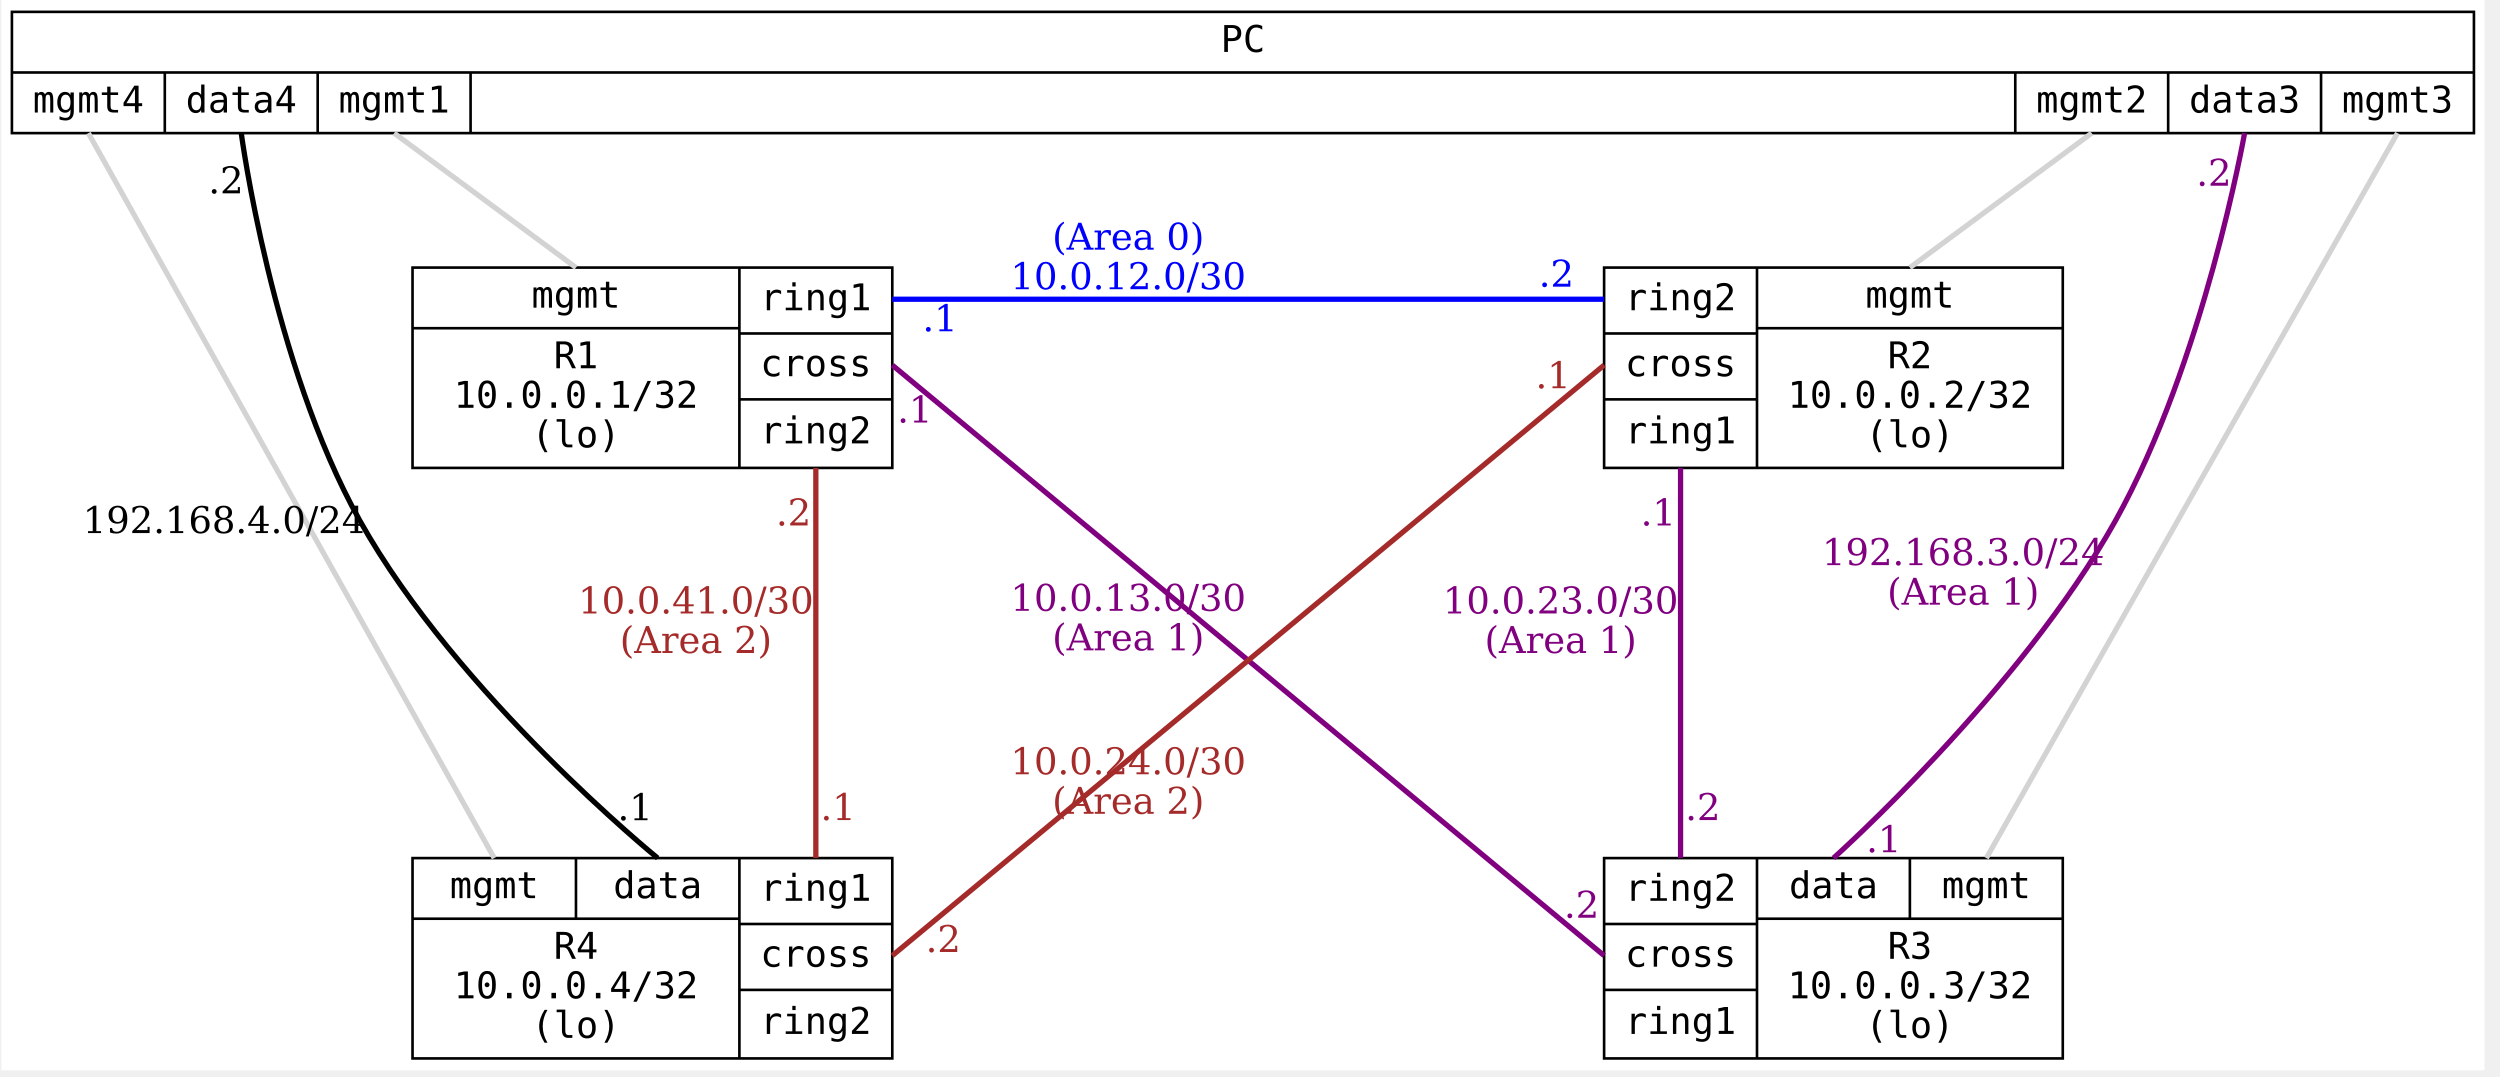
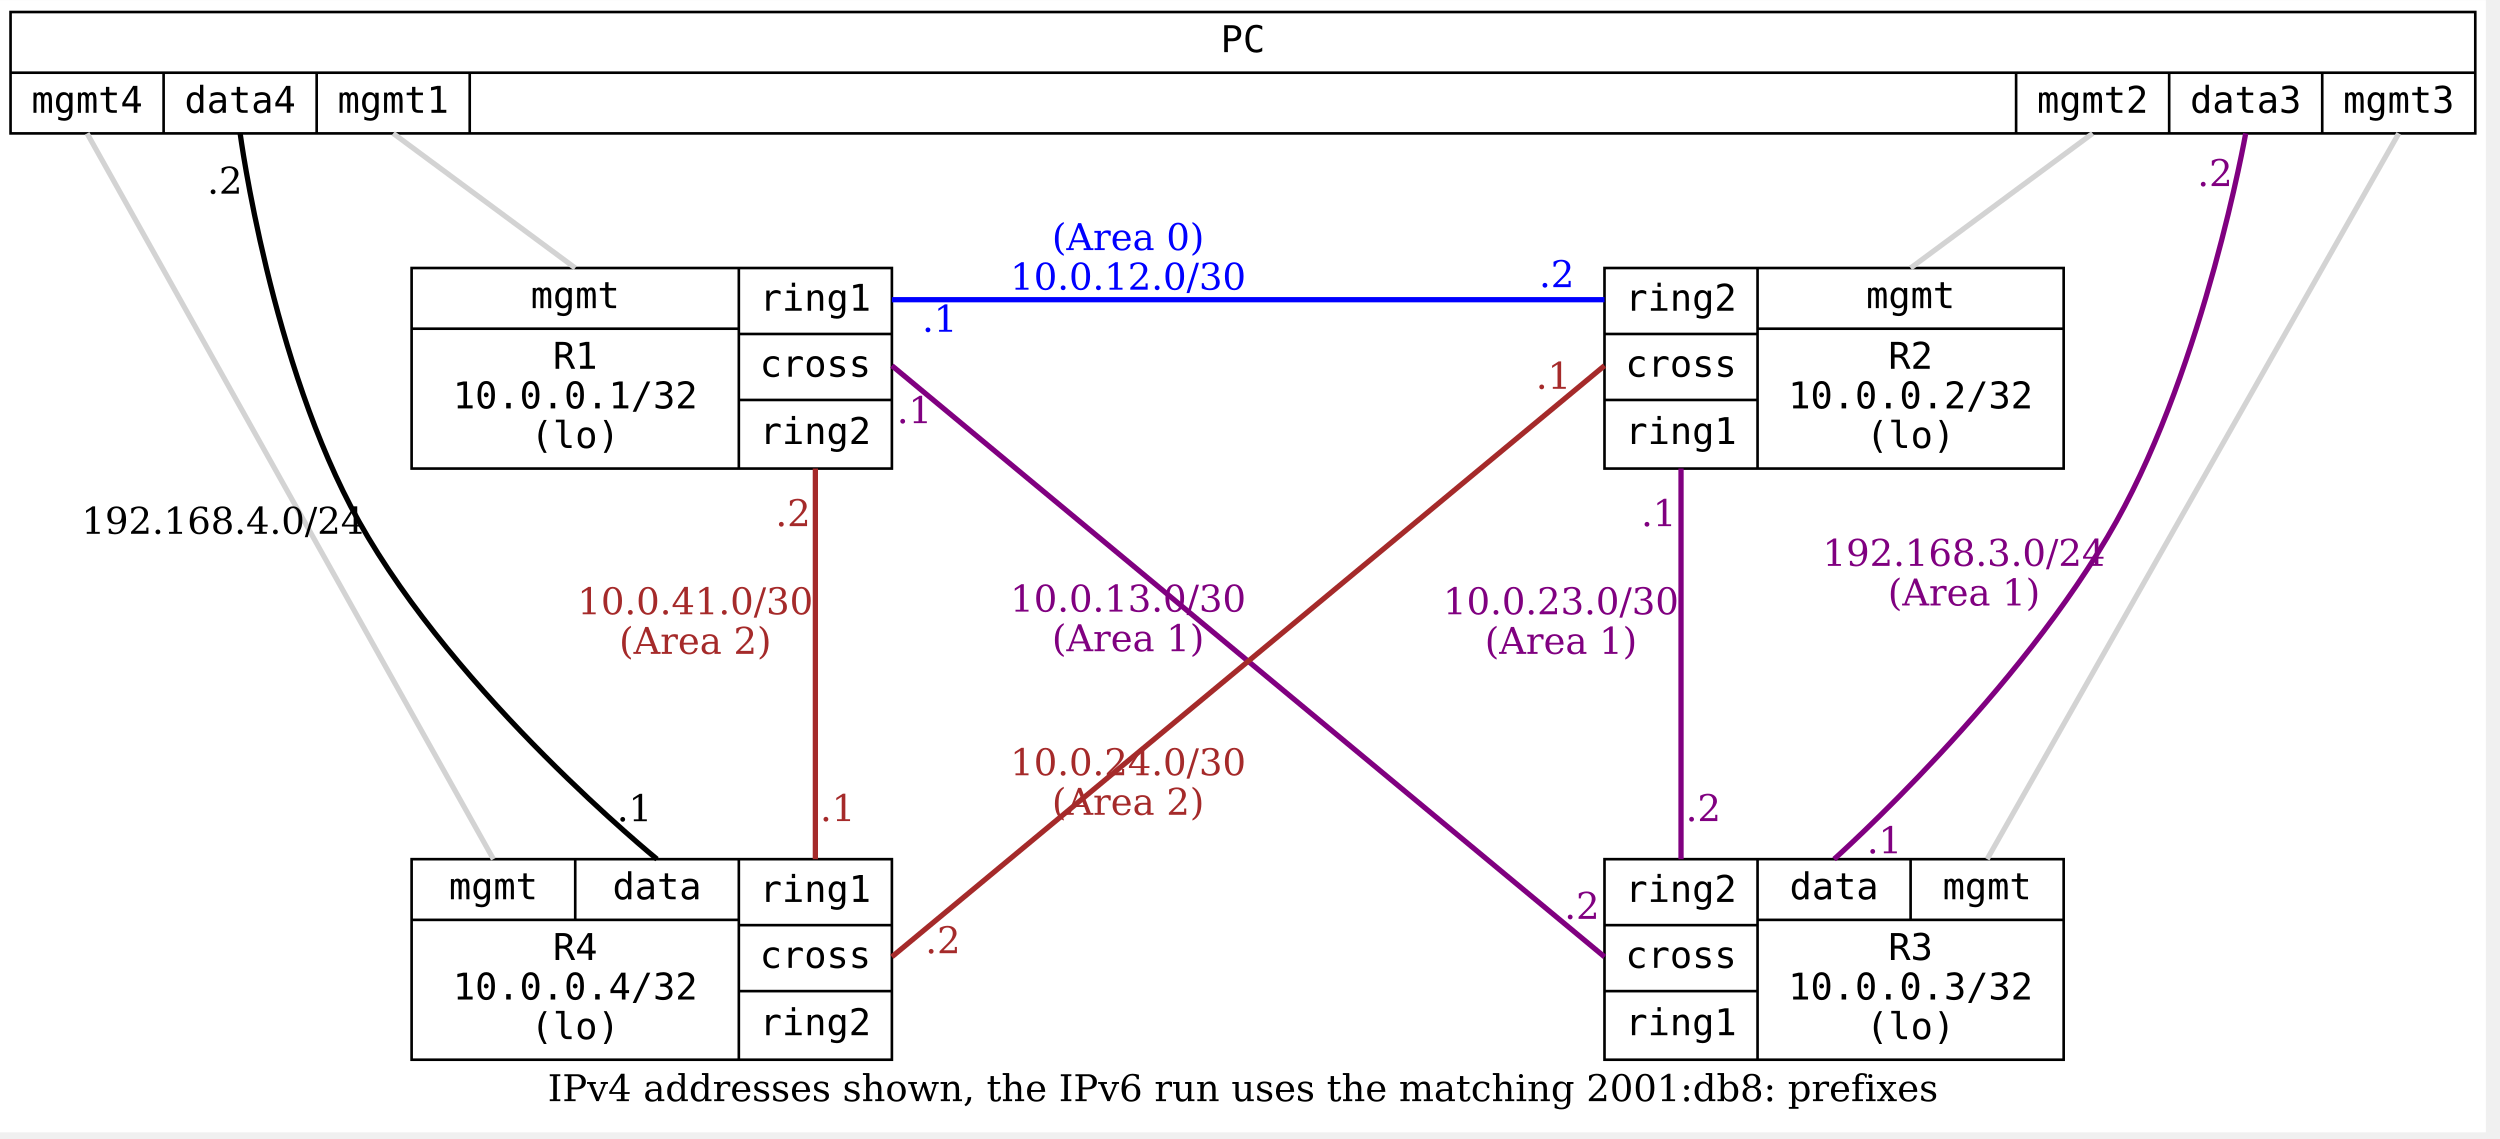
- <svg xmlns="http://www.w3.org/2000/svg" width="720pt" height="310pt" viewBox="0.00 0.00 720.00 310.34">
-   <g id="graph0" class="graph" transform="scale(0.76 0.76) rotate(0) translate(4 402.03)">
-     <polygon fill="white" stroke="transparent" points="-4,4 -4,-402.03 938,-402.03 938,4 -4,4" />
+ <svg xmlns="http://www.w3.org/2000/svg" width="720pt" height="328pt" viewBox="0.00 0.00 720.00 327.92">
+   <g id="graph0" class="graph" transform="scale(0.76 0.76) rotate(0) translate(4 425.03)">
+     <polygon fill="white" stroke="transparent" points="-4,4 -4,-425.03 938,-425.03 938,4 -4,4" />
+     <text text-anchor="middle" x="467" y="-7.8" font-family="DejaVu Serif, Book" font-size="14.00">IPv4 addresses shown, the IPv6 run uses the matching 2001:db8: prefixes</text>
    <g id="node1" class="node">
-       <polygon fill="none" stroke="black" points="0,-351.53 0,-397.53 934,-397.53 934,-351.53 0,-351.53" />
-       <text text-anchor="middle" x="467" y="-382.33" font-family="DejaVu Sans Mono, Book" font-size="14.00">PC</text>
-       <polyline fill="none" stroke="black" points="0,-374.53 934,-374.53 " />
-       <text text-anchor="middle" x="29" y="-359.33" font-family="DejaVu Sans Mono, Book" font-size="14.00">mgmt4</text>
-       <polyline fill="none" stroke="black" points="58,-351.53 58,-374.53 " />
-       <text text-anchor="middle" x="87" y="-359.33" font-family="DejaVu Sans Mono, Book" font-size="14.00">data4</text>
-       <polyline fill="none" stroke="black" points="116,-351.53 116,-374.53 " />
-       <text text-anchor="middle" x="145" y="-359.33" font-family="DejaVu Sans Mono, Book" font-size="14.00">mgmt1</text>
-       <polyline fill="none" stroke="black" points="174,-351.53 174,-374.53 " />
-       <text text-anchor="middle" x="467" y="-359.33" font-family="DejaVu Sans Mono, Book" font-size="14.00">                                                                     </text>
-       <polyline fill="none" stroke="black" points="760,-351.53 760,-374.53 " />
-       <text text-anchor="middle" x="789" y="-359.33" font-family="DejaVu Sans Mono, Book" font-size="14.00">mgmt2</text>
-       <polyline fill="none" stroke="black" points="818,-351.53 818,-374.53 " />
-       <text text-anchor="middle" x="847" y="-359.33" font-family="DejaVu Sans Mono, Book" font-size="14.00">data3</text>
-       <polyline fill="none" stroke="black" points="876,-351.53 876,-374.53 " />
-       <text text-anchor="middle" x="905" y="-359.33" font-family="DejaVu Sans Mono, Book" font-size="14.00">mgmt3</text>
+       <polygon fill="none" stroke="black" points="0,-374.53 0,-420.53 934,-420.53 934,-374.53 0,-374.53" />
+       <text text-anchor="middle" x="467" y="-405.33" font-family="DejaVu Sans Mono, Book" font-size="14.00">PC</text>
+       <polyline fill="none" stroke="black" points="0,-397.53 934,-397.53 " />
+       <text text-anchor="middle" x="29" y="-382.33" font-family="DejaVu Sans Mono, Book" font-size="14.00">mgmt4</text>
+       <polyline fill="none" stroke="black" points="58,-374.53 58,-397.53 " />
+       <text text-anchor="middle" x="87" y="-382.33" font-family="DejaVu Sans Mono, Book" font-size="14.00">data4</text>
+       <polyline fill="none" stroke="black" points="116,-374.53 116,-397.53 " />
+       <text text-anchor="middle" x="145" y="-382.33" font-family="DejaVu Sans Mono, Book" font-size="14.00">mgmt1</text>
+       <polyline fill="none" stroke="black" points="174,-374.53 174,-397.53 " />
+       <text text-anchor="middle" x="467" y="-382.33" font-family="DejaVu Sans Mono, Book" font-size="14.00">                                                                     </text>
+       <polyline fill="none" stroke="black" points="760,-374.53 760,-397.53 " />
+       <text text-anchor="middle" x="789" y="-382.33" font-family="DejaVu Sans Mono, Book" font-size="14.00">mgmt2</text>
+       <polyline fill="none" stroke="black" points="818,-374.53 818,-397.53 " />
+       <text text-anchor="middle" x="847" y="-382.33" font-family="DejaVu Sans Mono, Book" font-size="14.00">data3</text>
+       <polyline fill="none" stroke="black" points="876,-374.53 876,-397.53 " />
+       <text text-anchor="middle" x="905" y="-382.33" font-family="DejaVu Sans Mono, Book" font-size="14.00">mgmt3</text>
    </g>
    <g id="node2" class="node">
-       <polygon fill="none" stroke="black" points="151.98,-224.52 151.98,-300.52 333.98,-300.52 333.98,-224.52 151.98,-224.52" />
-       <text text-anchor="middle" x="213.98" y="-285.32" font-family="DejaVu Sans Mono, Book" font-size="14.00">mgmt</text>
-       <polyline fill="none" stroke="black" points="151.98,-277.52 275.98,-277.52 " />
-       <text text-anchor="middle" x="213.98" y="-262.32" font-family="DejaVu Sans Mono, Book" font-size="14.00">R1 </text>
-       <text text-anchor="middle" x="213.98" y="-247.32" font-family="DejaVu Sans Mono, Book" font-size="14.00"> 10.0.0.1/32 </text>
-       <text text-anchor="middle" x="213.98" y="-232.32" font-family="DejaVu Sans Mono, Book" font-size="14.00">(lo)</text>
-       <polyline fill="none" stroke="black" points="275.98,-224.52 275.98,-300.52 " />
-       <text text-anchor="middle" x="304.98" y="-284.32" font-family="DejaVu Sans Mono, Book" font-size="14.00">ring1</text>
-       <polyline fill="none" stroke="black" points="275.98,-275.52 333.98,-275.52 " />
-       <text text-anchor="middle" x="304.98" y="-259.32" font-family="DejaVu Sans Mono, Book" font-size="14.00">cross</text>
-       <polyline fill="none" stroke="black" points="275.98,-250.52 333.98,-250.52 " />
-       <text text-anchor="middle" x="304.98" y="-233.82" font-family="DejaVu Sans Mono, Book" font-size="14.00">ring2</text>
+       <polygon fill="none" stroke="black" points="151.98,-247.52 151.98,-323.52 333.98,-323.52 333.98,-247.52 151.98,-247.52" />
+       <text text-anchor="middle" x="213.98" y="-308.32" font-family="DejaVu Sans Mono, Book" font-size="14.00">mgmt</text>
+       <polyline fill="none" stroke="black" points="151.98,-300.52 275.98,-300.52 " />
+       <text text-anchor="middle" x="213.98" y="-285.32" font-family="DejaVu Sans Mono, Book" font-size="14.00">R1 </text>
+       <text text-anchor="middle" x="213.98" y="-270.32" font-family="DejaVu Sans Mono, Book" font-size="14.00"> 10.0.0.1/32 </text>
+       <text text-anchor="middle" x="213.98" y="-255.32" font-family="DejaVu Sans Mono, Book" font-size="14.00">(lo)</text>
+       <polyline fill="none" stroke="black" points="275.98,-247.52 275.98,-323.52 " />
+       <text text-anchor="middle" x="304.98" y="-307.32" font-family="DejaVu Sans Mono, Book" font-size="14.00">ring1</text>
+       <polyline fill="none" stroke="black" points="275.98,-298.52 333.98,-298.52 " />
+       <text text-anchor="middle" x="304.98" y="-282.32" font-family="DejaVu Sans Mono, Book" font-size="14.00">cross</text>
+       <polyline fill="none" stroke="black" points="275.98,-273.52 333.98,-273.52 " />
+       <text text-anchor="middle" x="304.98" y="-256.82" font-family="DejaVu Sans Mono, Book" font-size="14.00">ring2</text>
    </g>
    <g id="edge1" class="edge">
-       <path fill="none" stroke="lightgray" stroke-width="2" d="M145,-351.53C145,-351.53 213.98,-300.52 213.98,-300.52" />
+       <path fill="none" stroke="lightgray" stroke-width="2" d="M145,-374.53C145,-374.53 213.98,-323.52 213.98,-323.52" />
    </g>
    <g id="node3" class="node">
-       <polygon fill="none" stroke="black" points="151.98,-0.5 151.98,-76.5 333.98,-76.5 333.98,-0.5 151.98,-0.5" />
-       <text text-anchor="middle" x="182.98" y="-61.3" font-family="DejaVu Sans Mono, Book" font-size="14.00">mgmt</text>
-       <polyline fill="none" stroke="black" points="213.98,-53.5 213.98,-76.5 " />
-       <text text-anchor="middle" x="244.98" y="-61.3" font-family="DejaVu Sans Mono, Book" font-size="14.00">data</text>
-       <polyline fill="none" stroke="black" points="151.98,-53.5 275.98,-53.5 " />
-       <text text-anchor="middle" x="213.98" y="-38.3" font-family="DejaVu Sans Mono, Book" font-size="14.00">R4 </text>
-       <text text-anchor="middle" x="213.98" y="-23.3" font-family="DejaVu Sans Mono, Book" font-size="14.00"> 10.0.0.4/32 </text>
-       <text text-anchor="middle" x="213.98" y="-8.3" font-family="DejaVu Sans Mono, Book" font-size="14.00">(lo)</text>
-       <polyline fill="none" stroke="black" points="275.98,-0.5 275.98,-76.5 " />
-       <text text-anchor="middle" x="304.98" y="-60.3" font-family="DejaVu Sans Mono, Book" font-size="14.00">ring1</text>
-       <polyline fill="none" stroke="black" points="275.98,-51.5 333.98,-51.5 " />
-       <text text-anchor="middle" x="304.98" y="-35.3" font-family="DejaVu Sans Mono, Book" font-size="14.00">cross</text>
-       <polyline fill="none" stroke="black" points="275.98,-26.5 333.98,-26.5 " />
-       <text text-anchor="middle" x="304.98" y="-9.8" font-family="DejaVu Sans Mono, Book" font-size="14.00">ring2</text>
+       <polygon fill="none" stroke="black" points="151.98,-23.5 151.98,-99.5 333.98,-99.5 333.98,-23.5 151.98,-23.5" />
+       <text text-anchor="middle" x="182.98" y="-84.3" font-family="DejaVu Sans Mono, Book" font-size="14.00">mgmt</text>
+       <polyline fill="none" stroke="black" points="213.98,-76.5 213.98,-99.5 " />
+       <text text-anchor="middle" x="244.98" y="-84.3" font-family="DejaVu Sans Mono, Book" font-size="14.00">data</text>
+       <polyline fill="none" stroke="black" points="151.98,-76.5 275.98,-76.5 " />
+       <text text-anchor="middle" x="213.98" y="-61.3" font-family="DejaVu Sans Mono, Book" font-size="14.00">R4 </text>
+       <text text-anchor="middle" x="213.98" y="-46.3" font-family="DejaVu Sans Mono, Book" font-size="14.00"> 10.0.0.4/32 </text>
+       <text text-anchor="middle" x="213.98" y="-31.3" font-family="DejaVu Sans Mono, Book" font-size="14.00">(lo)</text>
+       <polyline fill="none" stroke="black" points="275.98,-23.5 275.98,-99.5 " />
+       <text text-anchor="middle" x="304.98" y="-83.3" font-family="DejaVu Sans Mono, Book" font-size="14.00">ring1</text>
+       <polyline fill="none" stroke="black" points="275.98,-74.5 333.98,-74.5 " />
+       <text text-anchor="middle" x="304.98" y="-58.3" font-family="DejaVu Sans Mono, Book" font-size="14.00">cross</text>
+       <polyline fill="none" stroke="black" points="275.98,-49.5 333.98,-49.5 " />
+       <text text-anchor="middle" x="304.98" y="-32.8" font-family="DejaVu Sans Mono, Book" font-size="14.00">ring2</text>
    </g>
    <g id="edge4" class="edge">
-       <path fill="none" stroke="lightgray" stroke-width="2" d="M29,-351.53C29,-351.53 182.98,-76.5 182.98,-76.5" />
+       <path fill="none" stroke="lightgray" stroke-width="2" d="M29,-374.53C29,-374.53 182.98,-99.5 182.98,-99.5" />
    </g>
    <g id="edge6" class="edge">
-       <path fill="none" stroke="black" stroke-width="2" d="M87,-351.53C87,-351.53 98.62,-264.15 131.98,-204.52 169.03,-138.29 244.98,-76.5 244.98,-76.5" />
-       <text text-anchor="middle" x="80.46" y="-199.81" font-family="DejaVu Serif, Book" font-size="14.00">192.168.4.0/24 </text>
-       <text text-anchor="middle" x="236.43" y="-90.88" font-family="DejaVu Serif, Book" font-size="14.00">.1</text>
-       <text text-anchor="middle" x="81.2" y="-328.69" font-family="DejaVu Serif, Book" font-size="14.00">.2</text>
+       <path fill="none" stroke="black" stroke-width="2" d="M87,-374.53C87,-374.53 98.62,-287.15 131.98,-227.52 169.03,-161.29 244.98,-99.5 244.98,-99.5" />
+       <text text-anchor="middle" x="80.46" y="-222.81" font-family="DejaVu Serif, Book" font-size="14.00">192.168.4.0/24 </text>
+       <text text-anchor="middle" x="236.43" y="-113.88" font-family="DejaVu Serif, Book" font-size="14.00">.1</text>
+       <text text-anchor="middle" x="81.2" y="-351.69" font-family="DejaVu Serif, Book" font-size="14.00">.2</text>
    </g>
    <g id="node4" class="node">
-       <polygon fill="none" stroke="black" points="604.02,-224.52 604.02,-300.52 778.02,-300.52 778.02,-224.52 604.02,-224.52" />
-       <text text-anchor="middle" x="633.02" y="-284.32" font-family="DejaVu Sans Mono, Book" font-size="14.00">ring2</text>
-       <polyline fill="none" stroke="black" points="604.02,-275.52 662.02,-275.52 " />
-       <text text-anchor="middle" x="633.02" y="-259.32" font-family="DejaVu Sans Mono, Book" font-size="14.00">cross</text>
-       <polyline fill="none" stroke="black" points="604.02,-250.52 662.02,-250.52 " />
-       <text text-anchor="middle" x="633.02" y="-233.82" font-family="DejaVu Sans Mono, Book" font-size="14.00">ring1</text>
-       <polyline fill="none" stroke="black" points="662.02,-224.52 662.02,-300.52 " />
-       <text text-anchor="middle" x="720.02" y="-285.32" font-family="DejaVu Sans Mono, Book" font-size="14.00">mgmt</text>
-       <polyline fill="none" stroke="black" points="662.02,-277.52 778.02,-277.52 " />
-       <text text-anchor="middle" x="720.02" y="-262.32" font-family="DejaVu Sans Mono, Book" font-size="14.00">R2 </text>
-       <text text-anchor="middle" x="720.02" y="-247.32" font-family="DejaVu Sans Mono, Book" font-size="14.00">10.0.0.2/32 </text>
-       <text text-anchor="middle" x="720.02" y="-232.32" font-family="DejaVu Sans Mono, Book" font-size="14.00">(lo)</text>
+       <polygon fill="none" stroke="black" points="604.02,-247.52 604.02,-323.52 778.02,-323.52 778.02,-247.52 604.02,-247.52" />
+       <text text-anchor="middle" x="633.02" y="-307.32" font-family="DejaVu Sans Mono, Book" font-size="14.00">ring2</text>
+       <polyline fill="none" stroke="black" points="604.02,-298.52 662.02,-298.52 " />
+       <text text-anchor="middle" x="633.02" y="-282.32" font-family="DejaVu Sans Mono, Book" font-size="14.00">cross</text>
+       <polyline fill="none" stroke="black" points="604.02,-273.52 662.02,-273.52 " />
+       <text text-anchor="middle" x="633.02" y="-256.82" font-family="DejaVu Sans Mono, Book" font-size="14.00">ring1</text>
+       <polyline fill="none" stroke="black" points="662.02,-247.52 662.02,-323.52 " />
+       <text text-anchor="middle" x="720.02" y="-308.32" font-family="DejaVu Sans Mono, Book" font-size="14.00">mgmt</text>
+       <polyline fill="none" stroke="black" points="662.02,-300.52 778.02,-300.52 " />
+       <text text-anchor="middle" x="720.02" y="-285.32" font-family="DejaVu Sans Mono, Book" font-size="14.00">R2 </text>
+       <text text-anchor="middle" x="720.02" y="-270.32" font-family="DejaVu Sans Mono, Book" font-size="14.00">10.0.0.2/32 </text>
+       <text text-anchor="middle" x="720.02" y="-255.32" font-family="DejaVu Sans Mono, Book" font-size="14.00">(lo)</text>
    </g>
    <g id="edge2" class="edge">
-       <path fill="none" stroke="lightgray" stroke-width="2" d="M789,-351.53C789,-351.53 720.02,-300.52 720.02,-300.52" />
+       <path fill="none" stroke="lightgray" stroke-width="2" d="M789,-374.53C789,-374.53 720.02,-323.52 720.02,-323.52" />
    </g>
    <g id="node5" class="node">
-       <polygon fill="none" stroke="black" points="604.02,-0.5 604.02,-76.5 778.02,-76.5 778.02,-0.5 604.02,-0.5" />
-       <text text-anchor="middle" x="633.02" y="-60.3" font-family="DejaVu Sans Mono, Book" font-size="14.00">ring2</text>
-       <polyline fill="none" stroke="black" points="604.02,-51.5 662.02,-51.5 " />
-       <text text-anchor="middle" x="633.02" y="-35.3" font-family="DejaVu Sans Mono, Book" font-size="14.00">cross</text>
-       <polyline fill="none" stroke="black" points="604.02,-26.5 662.02,-26.5 " />
-       <text text-anchor="middle" x="633.02" y="-9.8" font-family="DejaVu Sans Mono, Book" font-size="14.00">ring1</text>
-       <polyline fill="none" stroke="black" points="662.02,-0.5 662.02,-76.5 " />
-       <text text-anchor="middle" x="691.02" y="-61.3" font-family="DejaVu Sans Mono, Book" font-size="14.00">data</text>
-       <polyline fill="none" stroke="black" points="720.02,-53.5 720.02,-76.5 " />
-       <text text-anchor="middle" x="749.02" y="-61.3" font-family="DejaVu Sans Mono, Book" font-size="14.00">mgmt</text>
-       <polyline fill="none" stroke="black" points="662.02,-53.5 778.02,-53.5 " />
-       <text text-anchor="middle" x="720.02" y="-38.3" font-family="DejaVu Sans Mono, Book" font-size="14.00">R3 </text>
-       <text text-anchor="middle" x="720.02" y="-23.3" font-family="DejaVu Sans Mono, Book" font-size="14.00">10.0.0.3/32 </text>
-       <text text-anchor="middle" x="720.02" y="-8.3" font-family="DejaVu Sans Mono, Book" font-size="14.00">(lo)</text>
+       <polygon fill="none" stroke="black" points="604.02,-23.5 604.02,-99.5 778.02,-99.5 778.02,-23.5 604.02,-23.5" />
+       <text text-anchor="middle" x="633.02" y="-83.3" font-family="DejaVu Sans Mono, Book" font-size="14.00">ring2</text>
+       <polyline fill="none" stroke="black" points="604.02,-74.5 662.02,-74.5 " />
+       <text text-anchor="middle" x="633.02" y="-58.3" font-family="DejaVu Sans Mono, Book" font-size="14.00">cross</text>
+       <polyline fill="none" stroke="black" points="604.02,-49.5 662.02,-49.5 " />
+       <text text-anchor="middle" x="633.02" y="-32.8" font-family="DejaVu Sans Mono, Book" font-size="14.00">ring1</text>
+       <polyline fill="none" stroke="black" points="662.02,-23.5 662.02,-99.5 " />
+       <text text-anchor="middle" x="691.02" y="-84.3" font-family="DejaVu Sans Mono, Book" font-size="14.00">data</text>
+       <polyline fill="none" stroke="black" points="720.02,-76.5 720.02,-99.5 " />
+       <text text-anchor="middle" x="749.02" y="-84.3" font-family="DejaVu Sans Mono, Book" font-size="14.00">mgmt</text>
+       <polyline fill="none" stroke="black" points="662.02,-76.5 778.02,-76.5 " />
+       <text text-anchor="middle" x="720.02" y="-61.3" font-family="DejaVu Sans Mono, Book" font-size="14.00">R3 </text>
+       <text text-anchor="middle" x="720.02" y="-46.3" font-family="DejaVu Sans Mono, Book" font-size="14.00">10.0.0.3/32 </text>
+       <text text-anchor="middle" x="720.02" y="-31.3" font-family="DejaVu Sans Mono, Book" font-size="14.00">(lo)</text>
    </g>
    <g id="edge3" class="edge">
-       <path fill="none" stroke="lightgray" stroke-width="2" d="M905,-351.53C905,-351.53 749.02,-76.5 749.02,-76.5" />
+       <path fill="none" stroke="lightgray" stroke-width="2" d="M905,-374.53C905,-374.53 749.02,-99.5 749.02,-99.5" />
    </g>
    <g id="edge5" class="edge">
-       <path fill="none" stroke="purple" stroke-width="2" d="M847,-351.53C847,-351.53 831.58,-264.66 798.02,-204.52 761.89,-139.76 691.02,-76.5 691.02,-76.5" />
-       <text text-anchor="middle" x="740.26" y="-187.64" font-family="DejaVu Serif, Book" font-size="14.00" fill="purple">192.168.3.0/24</text>
-       <text text-anchor="middle" x="740.26" y="-172.64" font-family="DejaVu Serif, Book" font-size="14.00" fill="purple">(Area 1)</text>
-       <text text-anchor="middle" x="710.12" y="-78.74" font-family="DejaVu Serif, Book" font-size="14.00" fill="purple">.1</text>
-       <text text-anchor="middle" x="835.36" y="-331.57" font-family="DejaVu Serif, Book" font-size="14.00" fill="purple">.2</text>
+       <path fill="none" stroke="purple" stroke-width="2" d="M847,-374.53C847,-374.53 831.58,-287.66 798.02,-227.52 761.89,-162.76 691.02,-99.5 691.02,-99.5" />
+       <text text-anchor="middle" x="740.26" y="-210.64" font-family="DejaVu Serif, Book" font-size="14.00" fill="purple">192.168.3.0/24</text>
+       <text text-anchor="middle" x="740.26" y="-195.64" font-family="DejaVu Serif, Book" font-size="14.00" fill="purple">(Area 1)</text>
+       <text text-anchor="middle" x="710.12" y="-101.74" font-family="DejaVu Serif, Book" font-size="14.00" fill="purple">.1</text>
+       <text text-anchor="middle" x="835.36" y="-354.57" font-family="DejaVu Serif, Book" font-size="14.00" fill="purple">.2</text>
    </g>
    <g id="edge7" class="edge">
-       <path fill="none" stroke="blue" stroke-width="2" d="M333.98,-288.52C333.98,-288.52 604.02,-288.52 604.02,-288.52" />
-       <text text-anchor="middle" x="423.5" y="-307.32" font-family="DejaVu Serif, Book" font-size="14.00" fill="blue">(Area 0)</text>
-       <text text-anchor="middle" x="423.5" y="-292.32" font-family="DejaVu Serif, Book" font-size="14.00" fill="blue">10.0.12.0/30</text>
-       <text text-anchor="middle" x="585.9" y="-293.27" font-family="DejaVu Serif, Book" font-size="14.00" fill="blue">.2</text>
-       <text text-anchor="middle" x="352.1" y="-276.37" font-family="DejaVu Serif, Book" font-size="14.00" fill="blue">.1</text>
+       <path fill="none" stroke="blue" stroke-width="2" d="M333.98,-311.52C333.98,-311.52 604.02,-311.52 604.02,-311.52" />
+       <text text-anchor="middle" x="423.5" y="-330.32" font-family="DejaVu Serif, Book" font-size="14.00" fill="blue">(Area 0)</text>
+       <text text-anchor="middle" x="423.5" y="-315.32" font-family="DejaVu Serif, Book" font-size="14.00" fill="blue">10.0.12.0/30</text>
+       <text text-anchor="middle" x="585.9" y="-316.27" font-family="DejaVu Serif, Book" font-size="14.00" fill="blue">.2</text>
+       <text text-anchor="middle" x="352.1" y="-299.37" font-family="DejaVu Serif, Book" font-size="14.00" fill="blue">.1</text>
    </g>
    <g id="edge10" class="edge">
-       <path fill="none" stroke="purple" stroke-width="2" d="M333.98,-263.52C333.98,-263.52 604.02,-39.5 604.02,-39.5" />
-       <text text-anchor="middle" x="423.5" y="-170.31" font-family="DejaVu Serif, Book" font-size="14.00" fill="purple">10.0.13.0/30</text>
-       <text text-anchor="middle" x="423.5" y="-155.31" font-family="DejaVu Serif, Book" font-size="14.00" fill="purple">(Area 1)</text>
-       <text text-anchor="middle" x="595.47" y="-53.88" font-family="DejaVu Serif, Book" font-size="14.00" fill="purple">.2</text>
-       <text text-anchor="middle" x="342.53" y="-241.74" font-family="DejaVu Serif, Book" font-size="14.00" fill="purple">.1</text>
+       <path fill="none" stroke="purple" stroke-width="2" d="M333.98,-286.52C333.98,-286.52 604.02,-62.5 604.02,-62.5" />
+       <text text-anchor="middle" x="423.5" y="-193.31" font-family="DejaVu Serif, Book" font-size="14.00" fill="purple">10.0.13.0/30</text>
+       <text text-anchor="middle" x="423.5" y="-178.31" font-family="DejaVu Serif, Book" font-size="14.00" fill="purple">(Area 1)</text>
+       <text text-anchor="middle" x="595.47" y="-76.88" font-family="DejaVu Serif, Book" font-size="14.00" fill="purple">.2</text>
+       <text text-anchor="middle" x="342.53" y="-264.74" font-family="DejaVu Serif, Book" font-size="14.00" fill="purple">.1</text>
    </g>
    <g id="edge9" class="edge">
-       <path fill="none" stroke="brown" stroke-width="2" d="M304.98,-76.5C304.98,-76.5 304.98,-224.52 304.98,-224.52" />
-       <text text-anchor="middle" x="259.48" y="-169.31" font-family="DejaVu Serif, Book" font-size="14.00" fill="brown">10.0.41.0/30</text>
-       <text text-anchor="middle" x="259.48" y="-154.31" font-family="DejaVu Serif, Book" font-size="14.00" fill="brown">(Area 2)</text>
-       <text text-anchor="middle" x="296.53" y="-202.7" font-family="DejaVu Serif, Book" font-size="14.00" fill="brown">.2</text>
-       <text text-anchor="middle" x="313.43" y="-90.93" font-family="DejaVu Serif, Book" font-size="14.00" fill="brown">.1</text>
+       <path fill="none" stroke="brown" stroke-width="2" d="M304.98,-99.5C304.98,-99.5 304.98,-247.52 304.98,-247.52" />
+       <text text-anchor="middle" x="259.48" y="-192.31" font-family="DejaVu Serif, Book" font-size="14.00" fill="brown">10.0.41.0/30</text>
+       <text text-anchor="middle" x="259.48" y="-177.31" font-family="DejaVu Serif, Book" font-size="14.00" fill="brown">(Area 2)</text>
+       <text text-anchor="middle" x="296.53" y="-225.7" font-family="DejaVu Serif, Book" font-size="14.00" fill="brown">.2</text>
+       <text text-anchor="middle" x="313.43" y="-113.93" font-family="DejaVu Serif, Book" font-size="14.00" fill="brown">.1</text>
    </g>
    <g id="edge11" class="edge">
-       <path fill="none" stroke="brown" stroke-width="2" d="M604.02,-263.52C604.02,-263.52 333.98,-39.5 333.98,-39.5" />
-       <text text-anchor="middle" x="423.5" y="-108.31" font-family="DejaVu Serif, Book" font-size="14.00" fill="brown">10.0.24.0/30</text>
-       <text text-anchor="middle" x="423.5" y="-93.31" font-family="DejaVu Serif, Book" font-size="14.00" fill="brown">(Area 2)</text>
-       <text text-anchor="middle" x="353.32" y="-40.87" font-family="DejaVu Serif, Book" font-size="14.00" fill="brown">.2</text>
-       <text text-anchor="middle" x="584.68" y="-254.75" font-family="DejaVu Serif, Book" font-size="14.00" fill="brown">.1</text>
+       <path fill="none" stroke="brown" stroke-width="2" d="M604.02,-286.52C604.02,-286.52 333.98,-62.5 333.98,-62.5" />
+       <text text-anchor="middle" x="423.5" y="-131.31" font-family="DejaVu Serif, Book" font-size="14.00" fill="brown">10.0.24.0/30</text>
+       <text text-anchor="middle" x="423.5" y="-116.31" font-family="DejaVu Serif, Book" font-size="14.00" fill="brown">(Area 2)</text>
+       <text text-anchor="middle" x="353.32" y="-63.87" font-family="DejaVu Serif, Book" font-size="14.00" fill="brown">.2</text>
+       <text text-anchor="middle" x="584.68" y="-277.75" font-family="DejaVu Serif, Book" font-size="14.00" fill="brown">.1</text>
    </g>
    <g id="edge8" class="edge">
-       <path fill="none" stroke="purple" stroke-width="2" d="M633.02,-224.52C633.02,-224.52 633.02,-76.5 633.02,-76.5" />
-       <text text-anchor="middle" x="587.52" y="-169.31" font-family="DejaVu Serif, Book" font-size="14.00" fill="purple">10.0.23.0/30</text>
-       <text text-anchor="middle" x="587.52" y="-154.31" font-family="DejaVu Serif, Book" font-size="14.00" fill="purple">(Area 1)</text>
-       <text text-anchor="middle" x="641.47" y="-90.93" font-family="DejaVu Serif, Book" font-size="14.00" fill="purple">.2</text>
-       <text text-anchor="middle" x="624.57" y="-202.7" font-family="DejaVu Serif, Book" font-size="14.00" fill="purple">.1</text>
+       <path fill="none" stroke="purple" stroke-width="2" d="M633.02,-247.52C633.02,-247.52 633.02,-99.5 633.02,-99.5" />
+       <text text-anchor="middle" x="587.52" y="-192.31" font-family="DejaVu Serif, Book" font-size="14.00" fill="purple">10.0.23.0/30</text>
+       <text text-anchor="middle" x="587.52" y="-177.31" font-family="DejaVu Serif, Book" font-size="14.00" fill="purple">(Area 1)</text>
+       <text text-anchor="middle" x="641.47" y="-113.93" font-family="DejaVu Serif, Book" font-size="14.00" fill="purple">.2</text>
+       <text text-anchor="middle" x="624.57" y="-225.7" font-family="DejaVu Serif, Book" font-size="14.00" fill="purple">.1</text>
    </g>
  </g>
</svg>
